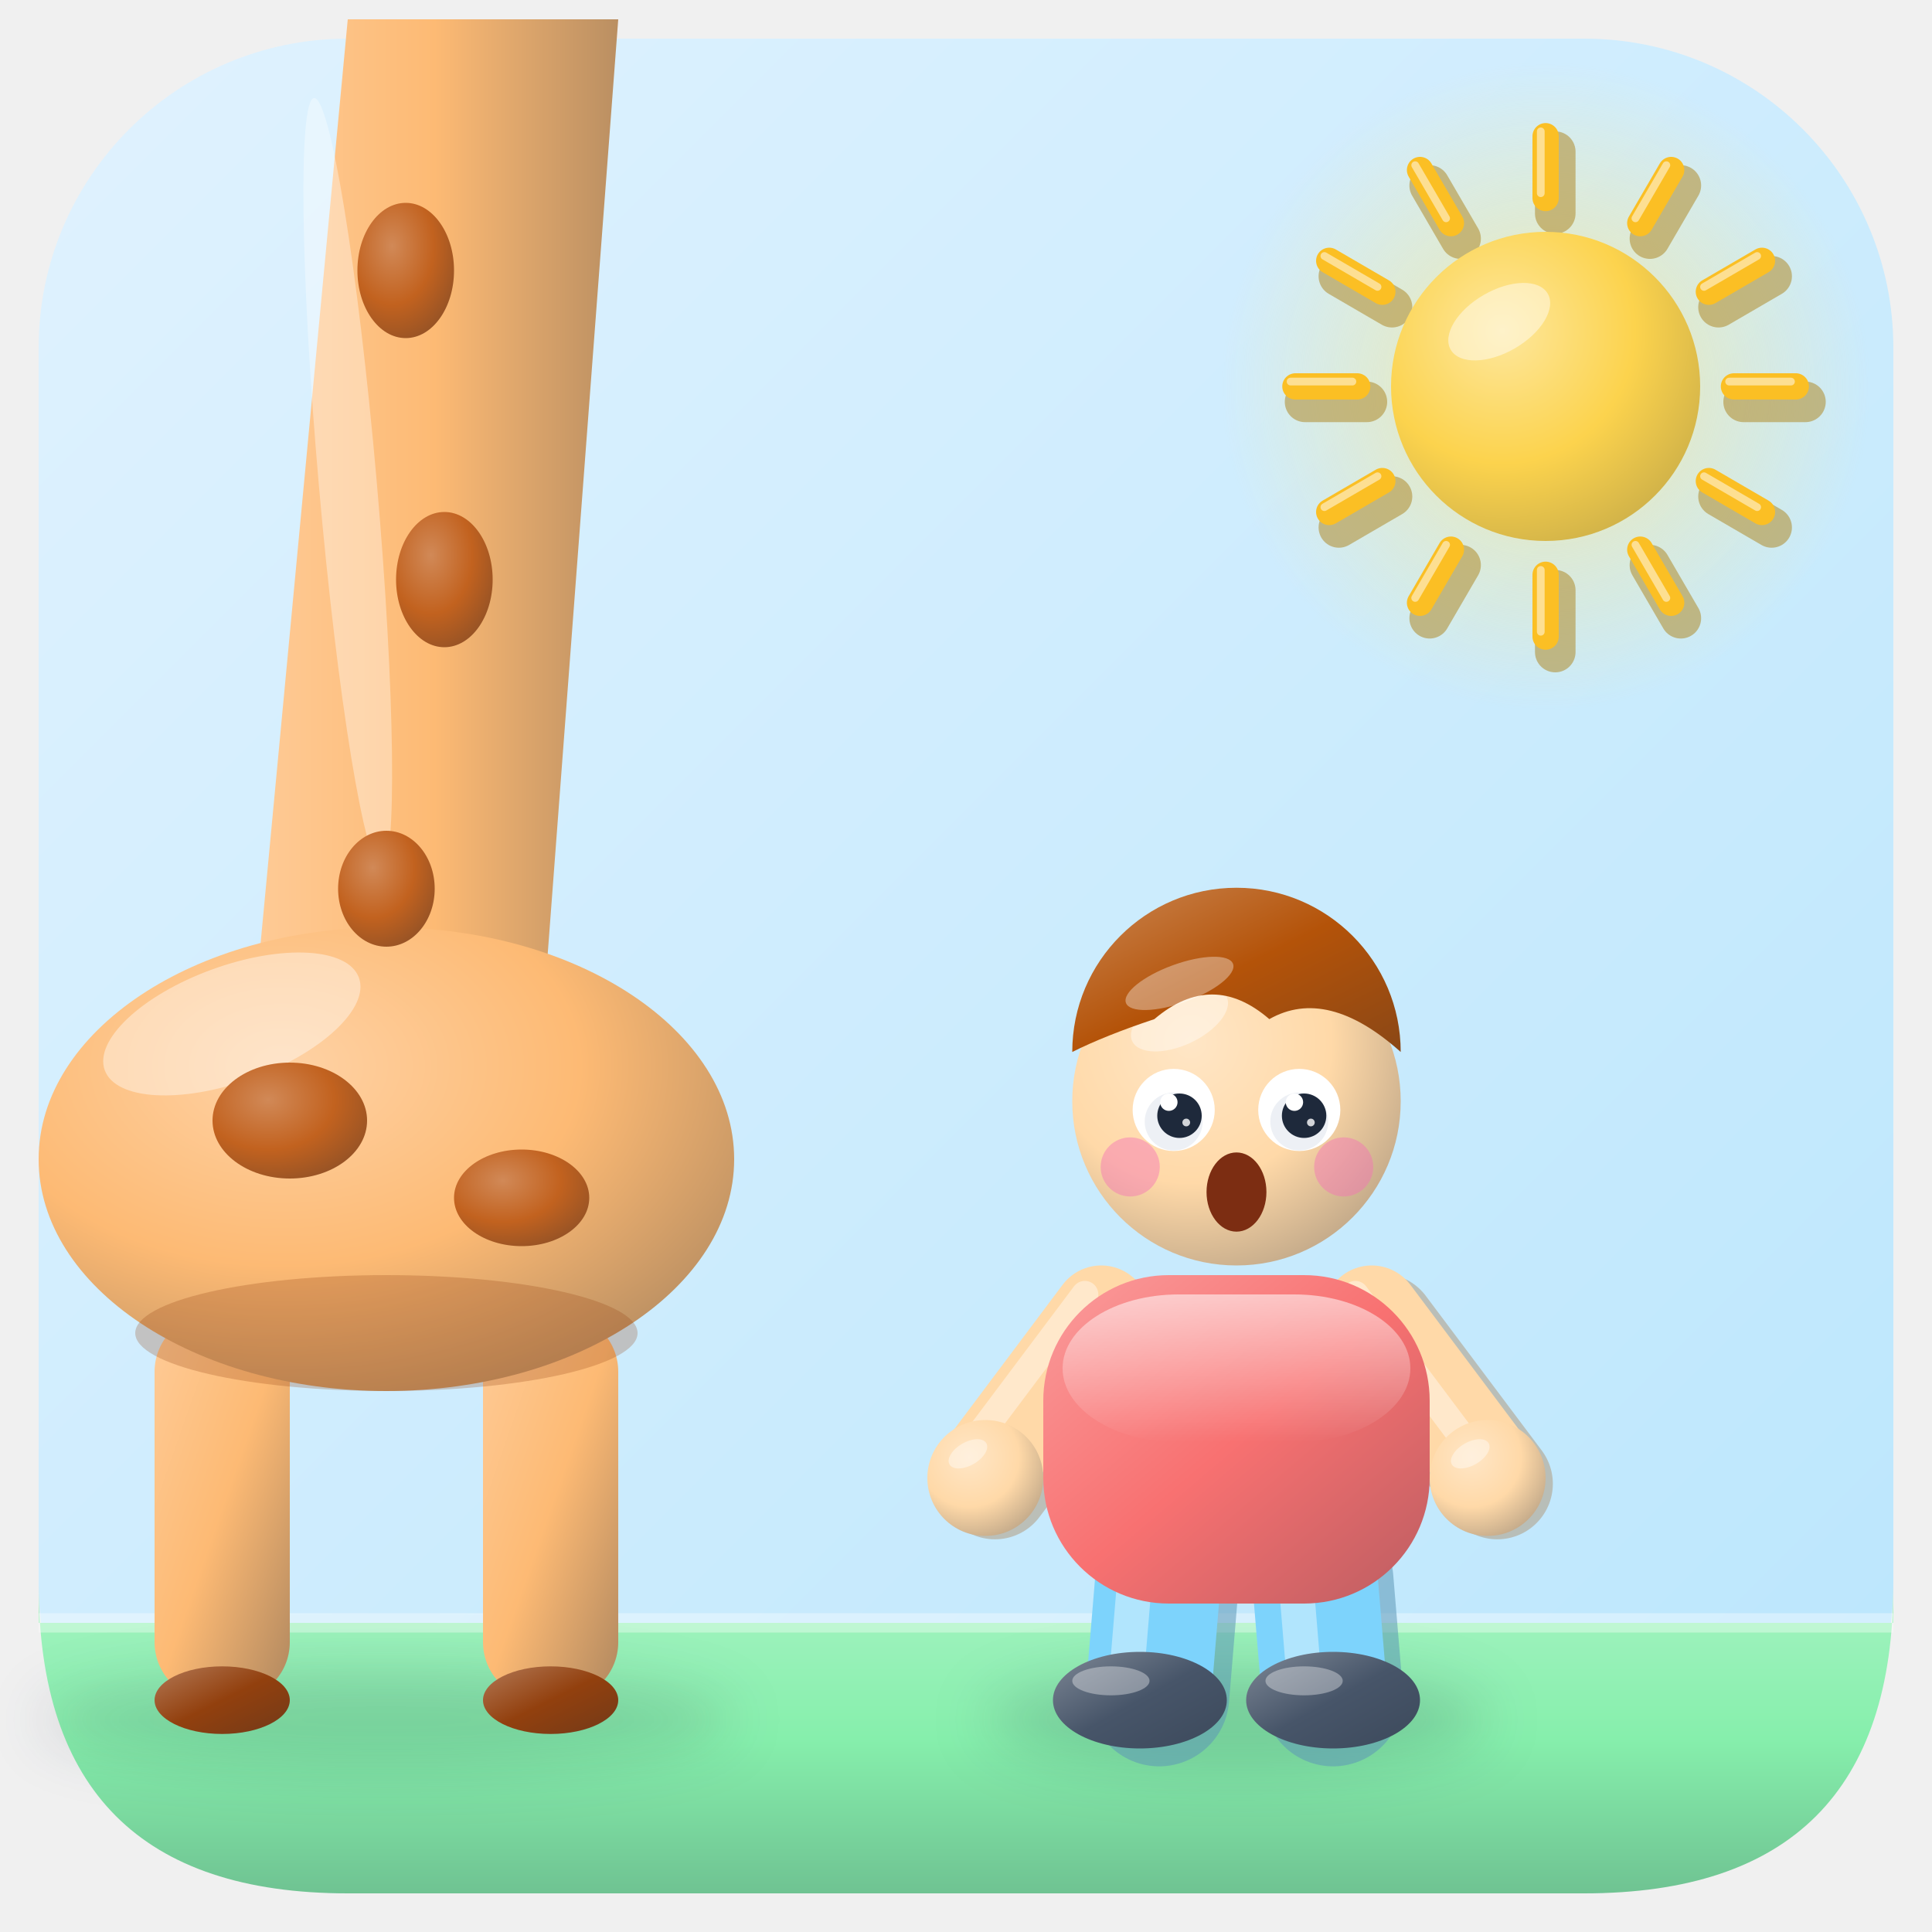
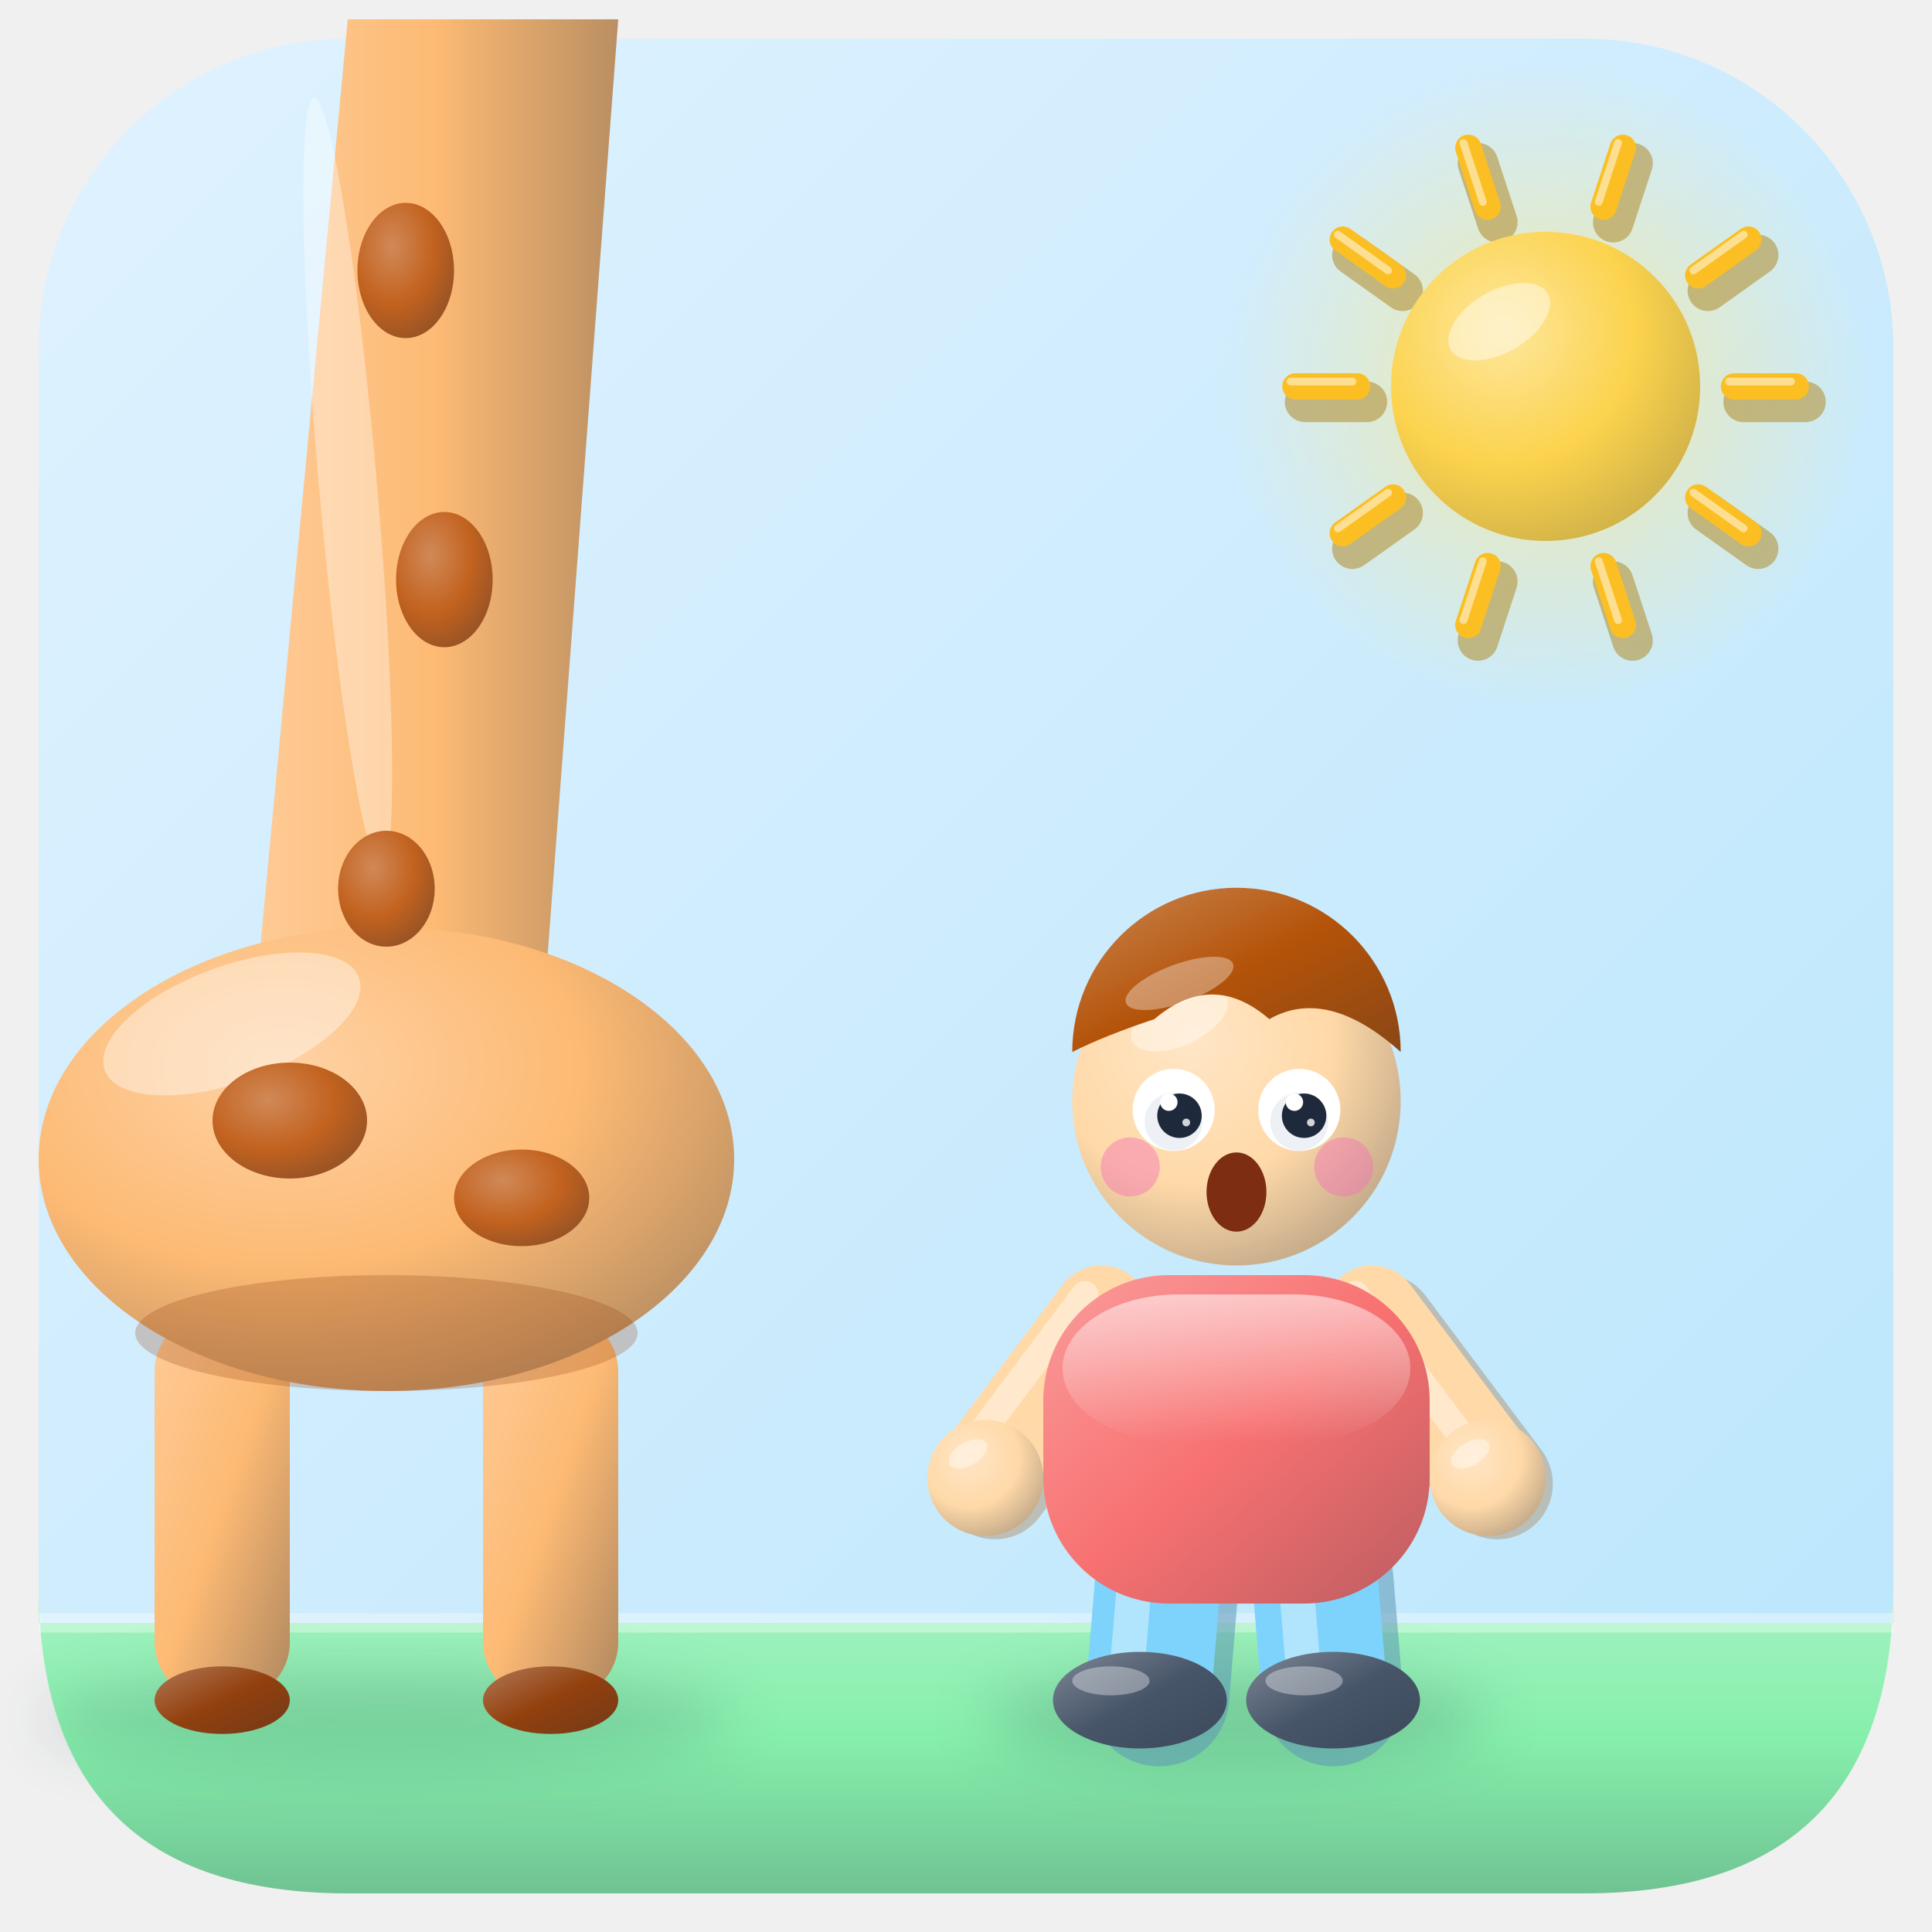
<svg xmlns="http://www.w3.org/2000/svg" viewBox="0 0 200 200" role="img" aria-label="נמוך">
  <defs>
    <linearGradient id="tall-short-opposite-g0" x1="0" y1="0" x2="1" y2="1">
      <stop offset="0" stop-color="#E0F2FE" />
      <stop offset="1" stop-color="#BAE6FD" />
    </linearGradient>
    <radialGradient id="tall-short-opposite-g1">
      <stop offset="0" stop-color="#FDE68A" stop-opacity="0.9" />
      <stop offset="0.5" stop-color="#FDE68A" stop-opacity="0.36" />
      <stop offset="1" stop-color="#FDE68A" stop-opacity="0" />
    </radialGradient>
    <radialGradient id="tall-short-opposite-g2" cx="0.36" cy="0.32" r="0.78">
      <stop offset="0" stop-color="#fde79d" />
      <stop offset=".55" stop-color="#FCD34D" />
      <stop offset="1" stop-color="#cbae48" />
    </radialGradient>
    <linearGradient id="tall-short-opposite-g3" x1="0" y1="0" x2="0" y2="1">
      <stop offset="0" stop-color="#a4f3c1" />
      <stop offset=".5" stop-color="#86EFAC" />
      <stop offset="1" stop-color="#6fc392" />
    </linearGradient>
    <linearGradient id="tall-short-opposite-g4" x1="0" y1="0" x2="1" y2="1">
      <stop offset="0" stop-color="#fecb97" />
      <stop offset=".5" stop-color="#FDBA74" />
      <stop offset="1" stop-color="#af875f" />
    </linearGradient>
    <linearGradient id="tall-short-opposite-g5" x1="0" y1="0" x2="1" y2="1">
      <stop offset="0" stop-color="#b37956" />
      <stop offset=".5" stop-color="#92400E" />
      <stop offset="1" stop-color="#723a19" />
    </linearGradient>
    <linearGradient id="tall-short-opposite-g6" x1="0" y1="0" x2="1" y2="0">
      <stop offset="0" stop-color="#fecb97" />
      <stop offset=".5" stop-color="#FDBA74" />
      <stop offset="1" stop-color="#ba8f62" />
    </linearGradient>
    <radialGradient id="tall-short-opposite-g7" cx="0.35" cy="0.3" r="0.78">
      <stop offset="0" stop-color="#fed2a5" />
      <stop offset=".55" stop-color="#FDBA74" />
      <stop offset="1" stop-color="#ba8f62" />
    </radialGradient>
    <radialGradient id="tall-short-opposite-g8" cx="0.36" cy="0.32" r="0.78">
      <stop offset="0" stop-color="#d18957" />
      <stop offset=".55" stop-color="#C2621F" />
      <stop offset="1" stop-color="#915126" />
    </radialGradient>
    <linearGradient id="tall-short-opposite-g9" x1="0" y1="0" x2="1" y2="1">
      <stop offset="0" stop-color="#7e8896" />
      <stop offset=".5" stop-color="#475569" />
      <stop offset="1" stop-color="#3c495b" />
    </linearGradient>
    <linearGradient id="tall-short-opposite-g10" x1="0" y1="0" x2="1" y2="1">
      <stop offset="0" stop-color="#fa9c9c" />
      <stop offset=".5" stop-color="#F87171" />
      <stop offset="1" stop-color="#bb5d61" />
    </linearGradient>
    <linearGradient id="tall-short-opposite-g11" x1="0" y1="0" x2="0" y2="1">
      <stop offset="0" stop-color="#fff" stop-opacity="0.55" />
      <stop offset="1" stop-color="#fff" stop-opacity="0" />
    </linearGradient>
    <radialGradient id="tall-short-opposite-g12" cx="0.36" cy="0.32" r="0.78">
      <stop offset="0" stop-color="#ffe6c6" />
      <stop offset=".55" stop-color="#FFD9A8" />
      <stop offset="1" stop-color="#bca486" />
    </radialGradient>
    <linearGradient id="tall-short-opposite-g13" x1="0" y1="0" x2="1" y2="1">
      <stop offset="0" stop-color="#cb8753" />
      <stop offset=".5" stop-color="#B45309" />
      <stop offset="1" stop-color="#8a4716" />
    </linearGradient>
    <filter id="tall-short-opposite-blur" x="-30%" y="-60%" width="160%" height="220%">
      <feGaussianBlur stdDeviation="3" />
    </filter>
  </defs>
  <rect x="4" y="4" width="192" height="192" rx="32" fill="url(#tall-short-opposite-g0)" />
  <circle cx="160" cy="40" r="33.6" fill="url(#tall-short-opposite-g1)" />
-   <path d="M179.5 40 L185.9 40" fill="none" stroke="#ae8b2b" stroke-width="4.2" stroke-linecap="round" stroke-linejoin="round" opacity=".55" transform="translate(1 1.6)" />
-   <path d="M179.5 40 L185.9 40" fill="none" stroke="#FBBF24" stroke-width="2.72" stroke-linecap="round" stroke-linejoin="round" />
-   <path d="M179.5 40 L185.9 40" fill="none" stroke="#fff" stroke-width="0.8" stroke-linecap="round" stroke-linejoin="round" opacity="0.5" transform="translate(-0.5 -0.5)" />
-   <path d="M176.9 49.8 L182.4 53" fill="none" stroke="#ae8b2b" stroke-width="4.2" stroke-linecap="round" stroke-linejoin="round" opacity=".55" transform="translate(1 1.6)" />
-   <path d="M176.9 49.8 L182.4 53" fill="none" stroke="#FBBF24" stroke-width="2.72" stroke-linecap="round" stroke-linejoin="round" />
-   <path d="M176.9 49.8 L182.4 53" fill="none" stroke="#fff" stroke-width="0.8" stroke-linecap="round" stroke-linejoin="round" opacity="0.5" transform="translate(-0.5 -0.5)" />
-   <path d="M169.8 56.9 L173 62.4" fill="none" stroke="#ae8b2b" stroke-width="4.2" stroke-linecap="round" stroke-linejoin="round" opacity=".55" transform="translate(1 1.6)" />
-   <path d="M169.8 56.9 L173 62.4" fill="none" stroke="#FBBF24" stroke-width="2.72" stroke-linecap="round" stroke-linejoin="round" />
-   <path d="M169.8 56.9 L173 62.4" fill="none" stroke="#fff" stroke-width="0.8" stroke-linecap="round" stroke-linejoin="round" opacity="0.5" transform="translate(-0.5 -0.5)" />
-   <path d="M160 59.5 L160 65.9" fill="none" stroke="#ae8b2b" stroke-width="4.2" stroke-linecap="round" stroke-linejoin="round" opacity=".55" transform="translate(1 1.6)" />
-   <path d="M160 59.5 L160 65.9" fill="none" stroke="#FBBF24" stroke-width="2.72" stroke-linecap="round" stroke-linejoin="round" />
-   <path d="M160 59.5 L160 65.9" fill="none" stroke="#fff" stroke-width="0.8" stroke-linecap="round" stroke-linejoin="round" opacity="0.5" transform="translate(-0.5 -0.5)" />
-   <path d="M150.2 56.9 L147 62.4" fill="none" stroke="#ae8b2b" stroke-width="4.2" stroke-linecap="round" stroke-linejoin="round" opacity=".55" transform="translate(1 1.6)" />
-   <path d="M150.2 56.9 L147 62.4" fill="none" stroke="#FBBF24" stroke-width="2.72" stroke-linecap="round" stroke-linejoin="round" />
-   <path d="M150.2 56.9 L147 62.4" fill="none" stroke="#fff" stroke-width="0.8" stroke-linecap="round" stroke-linejoin="round" opacity="0.5" transform="translate(-0.5 -0.5)" />
-   <path d="M143.1 49.8 L137.6 53" fill="none" stroke="#ae8b2b" stroke-width="4.2" stroke-linecap="round" stroke-linejoin="round" opacity=".55" transform="translate(1 1.6)" />
-   <path d="M143.1 49.8 L137.6 53" fill="none" stroke="#FBBF24" stroke-width="2.72" stroke-linecap="round" stroke-linejoin="round" />
-   <path d="M143.1 49.8 L137.6 53" fill="none" stroke="#fff" stroke-width="0.8" stroke-linecap="round" stroke-linejoin="round" opacity="0.5" transform="translate(-0.5 -0.5)" />
-   <path d="M140.5 40 L134.1 40" fill="none" stroke="#ae8b2b" stroke-width="4.2" stroke-linecap="round" stroke-linejoin="round" opacity=".55" transform="translate(1 1.6)" />
-   <path d="M140.5 40 L134.1 40" fill="none" stroke="#FBBF24" stroke-width="2.72" stroke-linecap="round" stroke-linejoin="round" />
-   <path d="M140.5 40 L134.1 40" fill="none" stroke="#fff" stroke-width="0.8" stroke-linecap="round" stroke-linejoin="round" opacity="0.5" transform="translate(-0.5 -0.5)" />
-   <path d="M143.1 30.2 L137.6 27" fill="none" stroke="#ae8b2b" stroke-width="4.2" stroke-linecap="round" stroke-linejoin="round" opacity=".55" transform="translate(1 1.6)" />
-   <path d="M143.1 30.2 L137.6 27" fill="none" stroke="#FBBF24" stroke-width="2.72" stroke-linecap="round" stroke-linejoin="round" />
-   <path d="M143.1 30.2 L137.6 27" fill="none" stroke="#fff" stroke-width="0.8" stroke-linecap="round" stroke-linejoin="round" opacity="0.5" transform="translate(-0.5 -0.5)" />
-   <path d="M150.2 23.1 L147 17.6" fill="none" stroke="#ae8b2b" stroke-width="4.2" stroke-linecap="round" stroke-linejoin="round" opacity=".55" transform="translate(1 1.6)" />
-   <path d="M150.2 23.1 L147 17.6" fill="none" stroke="#FBBF24" stroke-width="2.72" stroke-linecap="round" stroke-linejoin="round" />
-   <path d="M150.2 23.1 L147 17.6" fill="none" stroke="#fff" stroke-width="0.8" stroke-linecap="round" stroke-linejoin="round" opacity="0.5" transform="translate(-0.5 -0.5)" />
-   <path d="M160 20.5 L160 14.1" fill="none" stroke="#ae8b2b" stroke-width="4.2" stroke-linecap="round" stroke-linejoin="round" opacity=".55" transform="translate(1 1.6)" />
-   <path d="M160 20.5 L160 14.1" fill="none" stroke="#FBBF24" stroke-width="2.72" stroke-linecap="round" stroke-linejoin="round" />
-   <path d="M160 20.5 L160 14.1" fill="none" stroke="#fff" stroke-width="0.8" stroke-linecap="round" stroke-linejoin="round" opacity="0.5" transform="translate(-0.5 -0.5)" />
-   <path d="M169.8 23.1 L173 17.6" fill="none" stroke="#ae8b2b" stroke-width="4.2" stroke-linecap="round" stroke-linejoin="round" opacity=".55" transform="translate(1 1.6)" />
-   <path d="M169.8 23.1 L173 17.6" fill="none" stroke="#FBBF24" stroke-width="2.72" stroke-linecap="round" stroke-linejoin="round" />
-   <path d="M169.8 23.1 L173 17.6" fill="none" stroke="#fff" stroke-width="0.8" stroke-linecap="round" stroke-linejoin="round" opacity="0.5" transform="translate(-0.5 -0.5)" />
-   <path d="M176.9 30.2 L182.4 27" fill="none" stroke="#ae8b2b" stroke-width="4.2" stroke-linecap="round" stroke-linejoin="round" opacity=".55" transform="translate(1 1.6)" />
-   <path d="M176.9 30.2 L182.4 27" fill="none" stroke="#FBBF24" stroke-width="2.72" stroke-linecap="round" stroke-linejoin="round" />
-   <path d="M176.9 30.2 L182.4 27" fill="none" stroke="#fff" stroke-width="0.8" stroke-linecap="round" stroke-linejoin="round" opacity="0.5" transform="translate(-0.5 -0.5)" />
+   <path d="M179.5 40 L185.9 40M175.8 51.5 L181 55.2M166 58.6 L168 64.7M154 58.6 L152 64.7M144.2 51.5 L139 55.2M140.5 40 L134.1 40M144.2 28.5 L139 24.8M154 21.4 L152 15.3M166 21.4 L168 15.3M175.8 28.5 L181 24.8" fill="none" stroke="#ae8b2b" stroke-width="4.2" stroke-linecap="round" stroke-linejoin="round" opacity=".55" transform="translate(1 1.6)" />
+   <path d="M179.5 40 L185.9 40M175.8 51.5 L181 55.2M166 58.6 L168 64.7M154 58.6 L152 64.7M144.2 51.5 L139 55.2M140.5 40 L134.1 40M144.2 28.5 L139 24.8M154 21.4 L152 15.3M166 21.4 L168 15.3M175.8 28.5 L181 24.8" fill="none" stroke="#FBBF24" stroke-width="2.72" stroke-linecap="round" stroke-linejoin="round" />
+   <path d="M179.5 40 L185.9 40M175.8 51.5 L181 55.2M166 58.6 L168 64.7M154 58.6 L152 64.7M144.2 51.5 L139 55.2M140.5 40 L134.1 40M144.2 28.5 L139 24.8M154 21.4 L152 15.3M166 21.4 L168 15.3M175.8 28.5 L181 24.8" fill="none" stroke="#fff" stroke-width="0.8" stroke-linecap="round" stroke-linejoin="round" opacity="0.5" transform="translate(-0.5 -0.5)" />
  <circle cx="160" cy="40" r="16" fill="url(#tall-short-opposite-g2)" />
  <ellipse cx="155.2" cy="33.3" rx="5.8" ry="3.2" fill="#fff" opacity="0.45" transform="rotate(-30 155.2 33.3)" />
  <path d="M4 168 H196 V164 Q196 196 164 196 H36 Q4 196 4 164Z" fill="url(#tall-short-opposite-g3)" />
  <path d="M4 168 H196" stroke="#fff" stroke-width="2" opacity=".35" />
  <ellipse cx="40" cy="178" rx="36" ry="5" fill="#1E293B" opacity="0.16" filter="url(#tall-short-opposite-blur)" />
  <rect x="16" y="136" width="14" height="40" rx="6" fill="url(#tall-short-opposite-g4)" />
  <ellipse cx="23" cy="176" rx="7" ry="3.5" fill="url(#tall-short-opposite-g5)" />
  <rect x="50" y="136" width="14" height="40" rx="6" fill="url(#tall-short-opposite-g4)" />
  <ellipse cx="57" cy="176" rx="7" ry="3.5" fill="url(#tall-short-opposite-g5)" />
  <path d="M26 108 L36 2 L64 2 L56 108 Z" fill="url(#tall-short-opposite-g6)" />
  <ellipse cx="36" cy="50" rx="3" ry="40" fill="#fff" opacity="0.35" transform="rotate(-5 36 50)" />
  <ellipse cx="40" cy="120" rx="36" ry="24" fill="url(#tall-short-opposite-g7)" />
  <ellipse cx="24" cy="106" rx="14" ry="6" fill="#fff" opacity="0.4" transform="rotate(-20 24 106)" />
  <ellipse cx="40" cy="138" rx="26" ry="6" fill="#92400E" opacity="0.25" />
  <ellipse cx="30" cy="116" rx="8" ry="6" fill="url(#tall-short-opposite-g8)" />
  <ellipse cx="54" cy="124" rx="7" ry="5" fill="url(#tall-short-opposite-g8)" />
  <ellipse cx="46" cy="60" rx="5" ry="7" fill="url(#tall-short-opposite-g8)" />
  <ellipse cx="42" cy="28" rx="5" ry="7" fill="url(#tall-short-opposite-g8)" />
  <ellipse cx="40" cy="92" rx="5" ry="6" fill="url(#tall-short-opposite-g8)" />
  <ellipse cx="128" cy="178" rx="26" ry="5" fill="#1E293B" opacity="0.18" filter="url(#tall-short-opposite-blur)" />
  <g transform="translate(128 114)">
    <path d="M-14 22 L-26 38" fill="none" stroke="#b19b80" stroke-width="11.5" stroke-linecap="round" stroke-linejoin="round" opacity=".55" transform="translate(1 1.6)" />
    <path d="M-14 22 L-26 38" fill="none" stroke="#FFD9A8" stroke-width="10" stroke-linecap="round" stroke-linejoin="round" />
    <path d="M-14 22 L-26 38" fill="none" stroke="#fff" stroke-width="2.8" stroke-linecap="round" stroke-linejoin="round" opacity="0.4" transform="translate(-1.7 -2)" />
    <path d="M14 22 L26 38" fill="none" stroke="#b19b80" stroke-width="11.5" stroke-linecap="round" stroke-linejoin="round" opacity=".55" transform="translate(1 1.6)" />
    <path d="M14 22 L26 38" fill="none" stroke="#FFD9A8" stroke-width="10" stroke-linecap="round" stroke-linejoin="round" />
    <path d="M14 22 L26 38" fill="none" stroke="#fff" stroke-width="2.8" stroke-linecap="round" stroke-linejoin="round" opacity="0.4" transform="translate(-1.7 -2)" />
    <path d="M-8 48 L-9 60" fill="none" stroke="#5c98b7" stroke-width="14.5" stroke-linecap="round" stroke-linejoin="round" opacity=".55" transform="translate(1 1.6)" />
    <path d="M-8 48 L-9 60" fill="none" stroke="#7DD3FC" stroke-width="13" stroke-linecap="round" stroke-linejoin="round" />
    <path d="M-8 48 L-9 60" fill="none" stroke="#fff" stroke-width="3.6" stroke-linecap="round" stroke-linejoin="round" opacity="0.4" transform="translate(-2.2 -2.6)" />
    <path d="M8 48 L9 60" fill="none" stroke="#5c98b7" stroke-width="14.5" stroke-linecap="round" stroke-linejoin="round" opacity=".55" transform="translate(1 1.6)" />
    <path d="M8 48 L9 60" fill="none" stroke="#7DD3FC" stroke-width="13" stroke-linecap="round" stroke-linejoin="round" />
    <path d="M8 48 L9 60" fill="none" stroke="#fff" stroke-width="3.6" stroke-linecap="round" stroke-linejoin="round" opacity="0.4" transform="translate(-2.2 -2.6)" />
    <ellipse cx="-10" cy="62" rx="9" ry="5" fill="url(#tall-short-opposite-g9)" />
    <ellipse cx="-13" cy="60" rx="4" ry="1.5" fill="#fff" opacity="0.35" />
    <ellipse cx="10" cy="62" rx="9" ry="5" fill="url(#tall-short-opposite-g9)" />
    <ellipse cx="7" cy="60" rx="4" ry="1.5" fill="#fff" opacity="0.35" />
    <rect x="-20" y="18" width="40" height="34" rx="13" fill="url(#tall-short-opposite-g10)" />
    <rect x="-18" y="20" width="36" height="15.3" rx="12" fill="url(#tall-short-opposite-g11)" />
    <circle cx="0" cy="0" r="17" fill="url(#tall-short-opposite-g12)" />
    <ellipse cx="-5.9" cy="-8.5" rx="5.4" ry="2.7" fill="#fff" opacity="0.4" transform="rotate(-25 -5.9 -8.5)" />
    <path d="M-17 -5.1 A17 17 0 0 1 17 -5.1 Q9.4 -11.9 3.4 -8.5 Q-2.5 -13.6 -8.5 -8.5 Q-13.6 -6.8 -17 -5.1Z" fill="url(#tall-short-opposite-g13)" />
    <ellipse cx="-5.9" cy="-12.2" rx="5.9" ry="2" fill="#fff" opacity="0.35" transform="rotate(-20 -5.9 -12.2)" />
    <circle cx="-6.5" cy="0.9" r="4.25" fill="#fff" />
    <circle cx="-6.5" cy="2.1" r="3" fill="#CBD5E1" opacity=".35" />
    <circle cx="-5.9" cy="1.5" r="2.3" fill="#1E293B" />
    <circle cx="-7" cy="0.1" r="0.9" fill="#fff" />
    <circle cx="-5.2" cy="2.2" r="0.4" fill="#fff" opacity=".8" />
    <circle cx="6.5" cy="0.9" r="4.25" fill="#fff" />
    <circle cx="6.5" cy="2.1" r="3" fill="#CBD5E1" opacity=".35" />
    <circle cx="7" cy="1.5" r="2.3" fill="#1E293B" />
    <circle cx="6" cy="0.1" r="0.9" fill="#fff" />
    <circle cx="7.7" cy="2.2" r="0.4" fill="#fff" opacity=".8" />
    <circle cx="-11" cy="6.8" r="3.06" fill="#F472B6" opacity=".45" />
    <circle cx="11.1" cy="6.8" r="3.06" fill="#F472B6" opacity=".45" />
    <ellipse cx="0" cy="9.4" rx="3.1" ry="4.1" fill="#7C2D12" />
  </g>
  <circle cx="102" cy="153" r="6" fill="url(#tall-short-opposite-g12)" />
  <ellipse cx="100.2" cy="150.5" rx="2.2" ry="1.2" fill="#fff" opacity="0.4" transform="rotate(-30 100.2 150.5)" />
  <circle cx="154" cy="153" r="6" fill="url(#tall-short-opposite-g12)" />
  <ellipse cx="152.2" cy="150.5" rx="2.2" ry="1.2" fill="#fff" opacity="0.4" transform="rotate(-30 152.2 150.5)" />
</svg>
